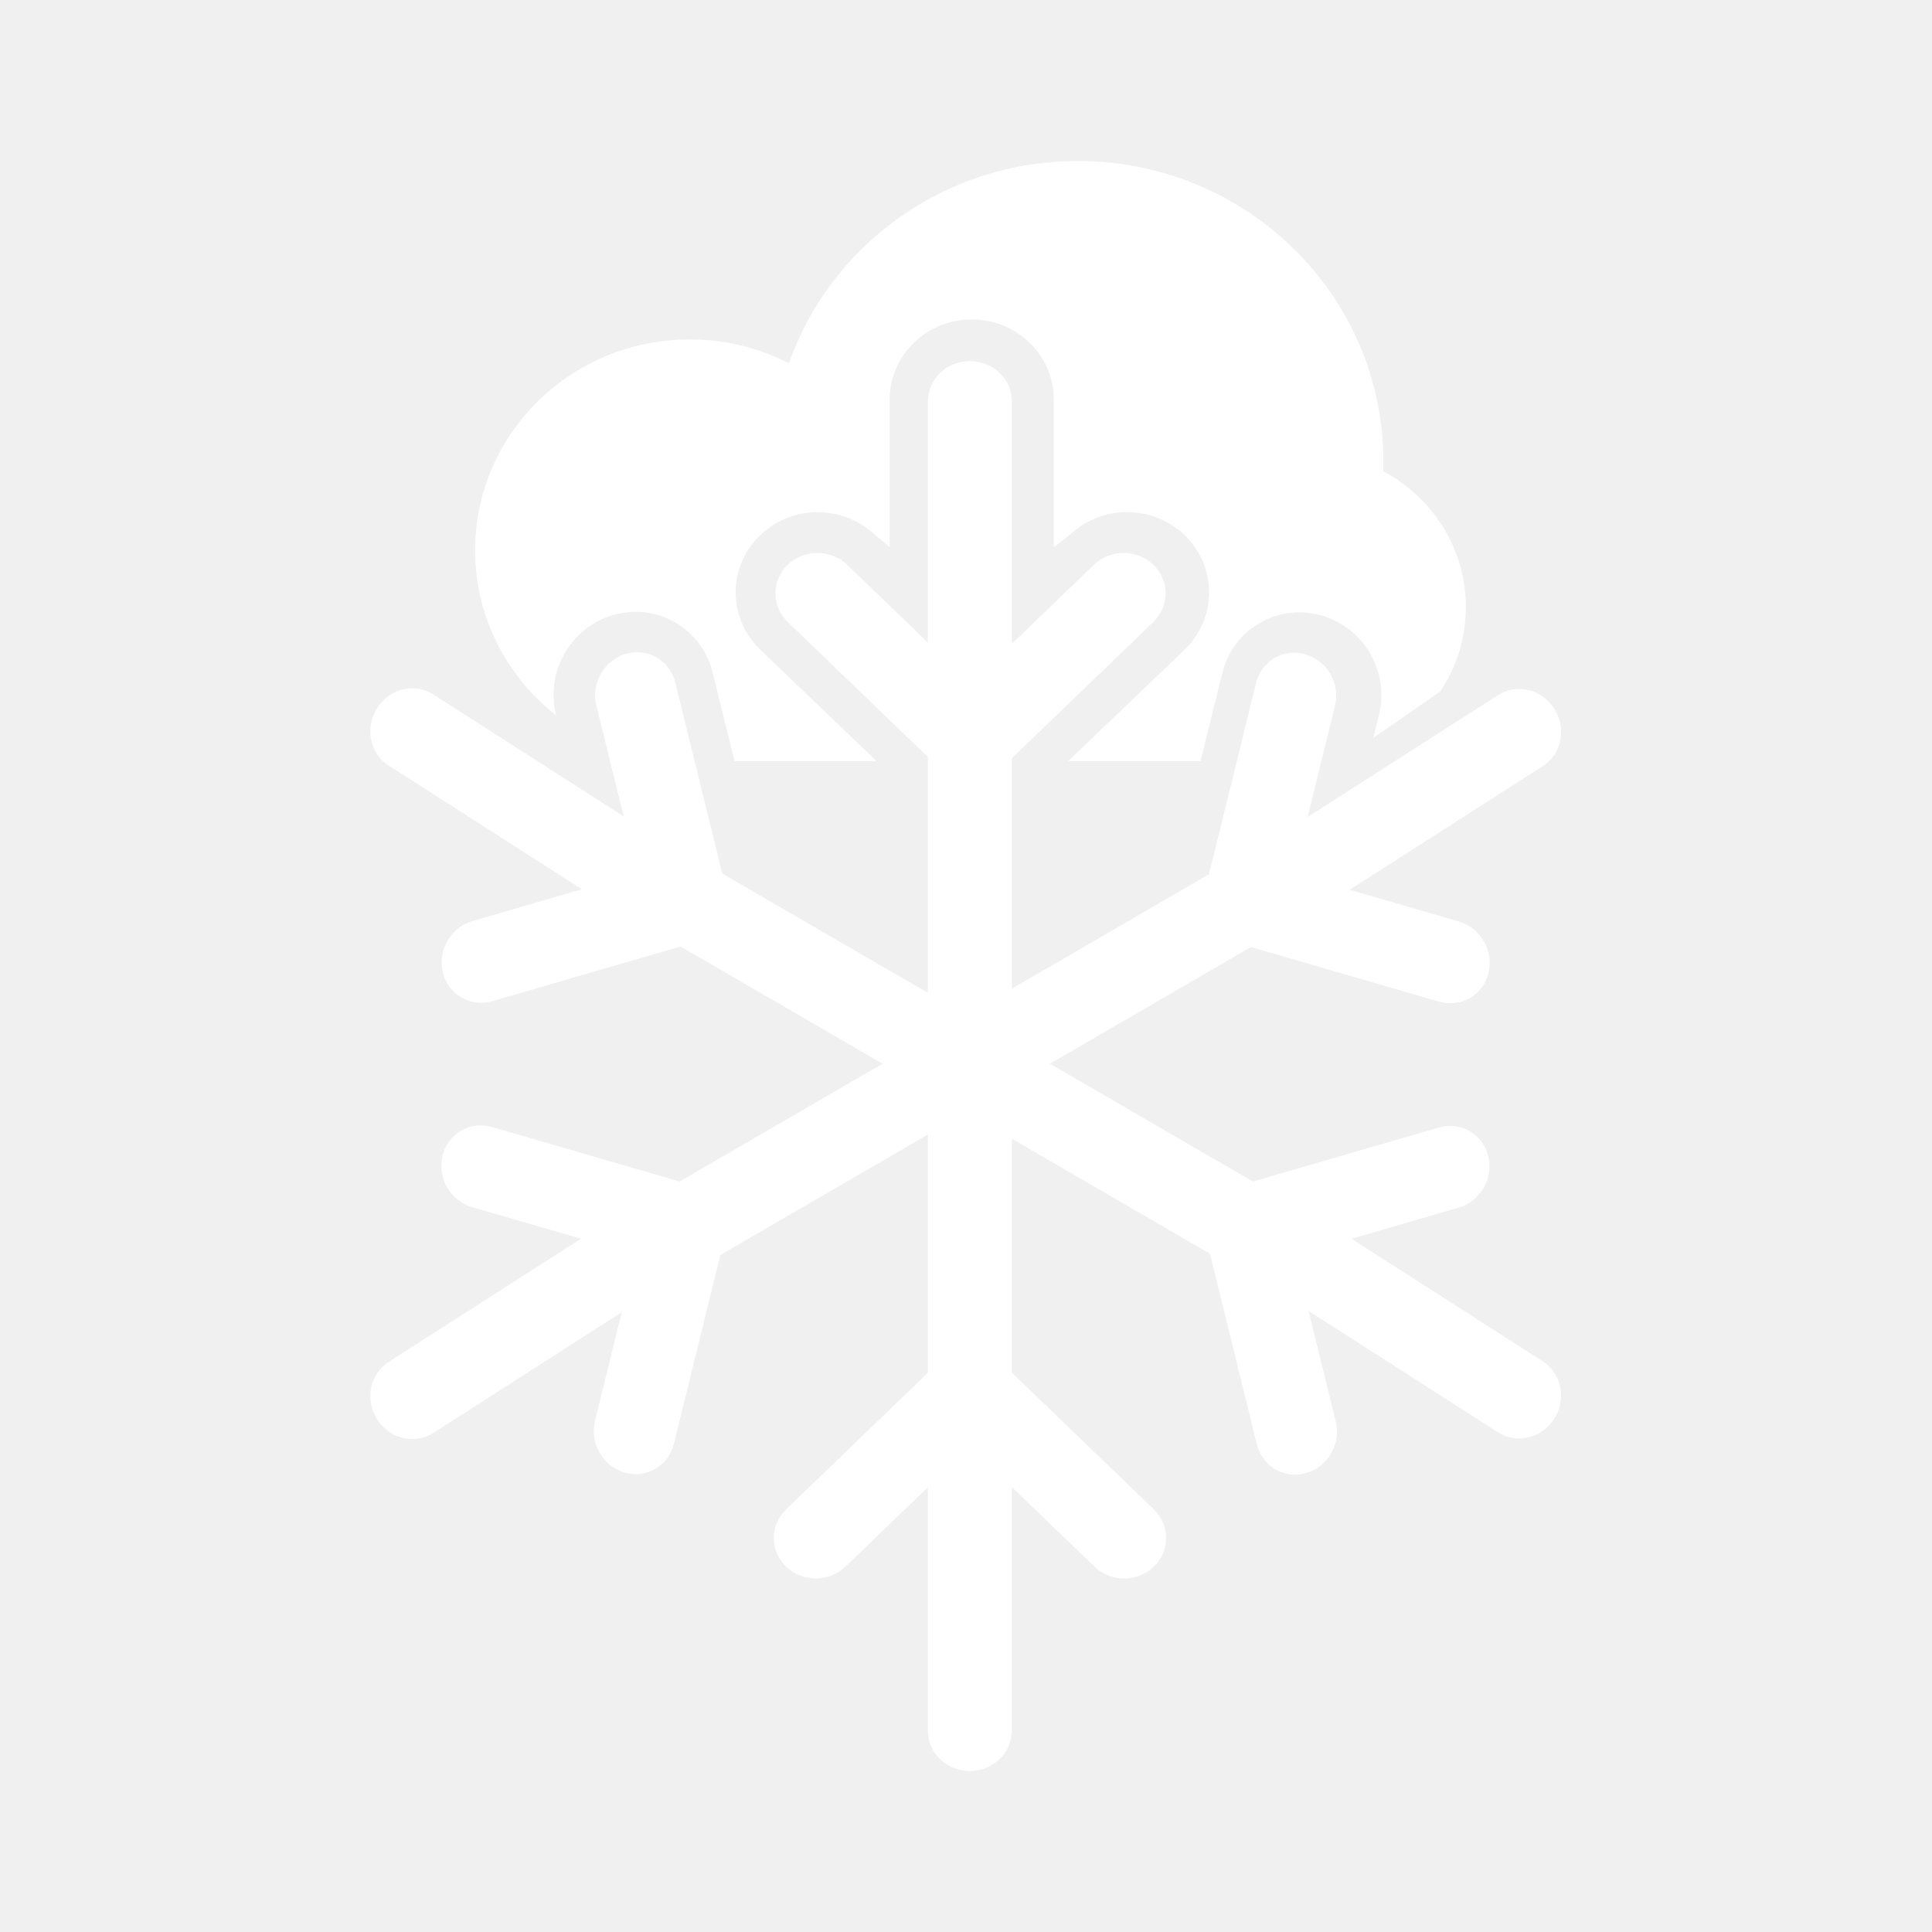
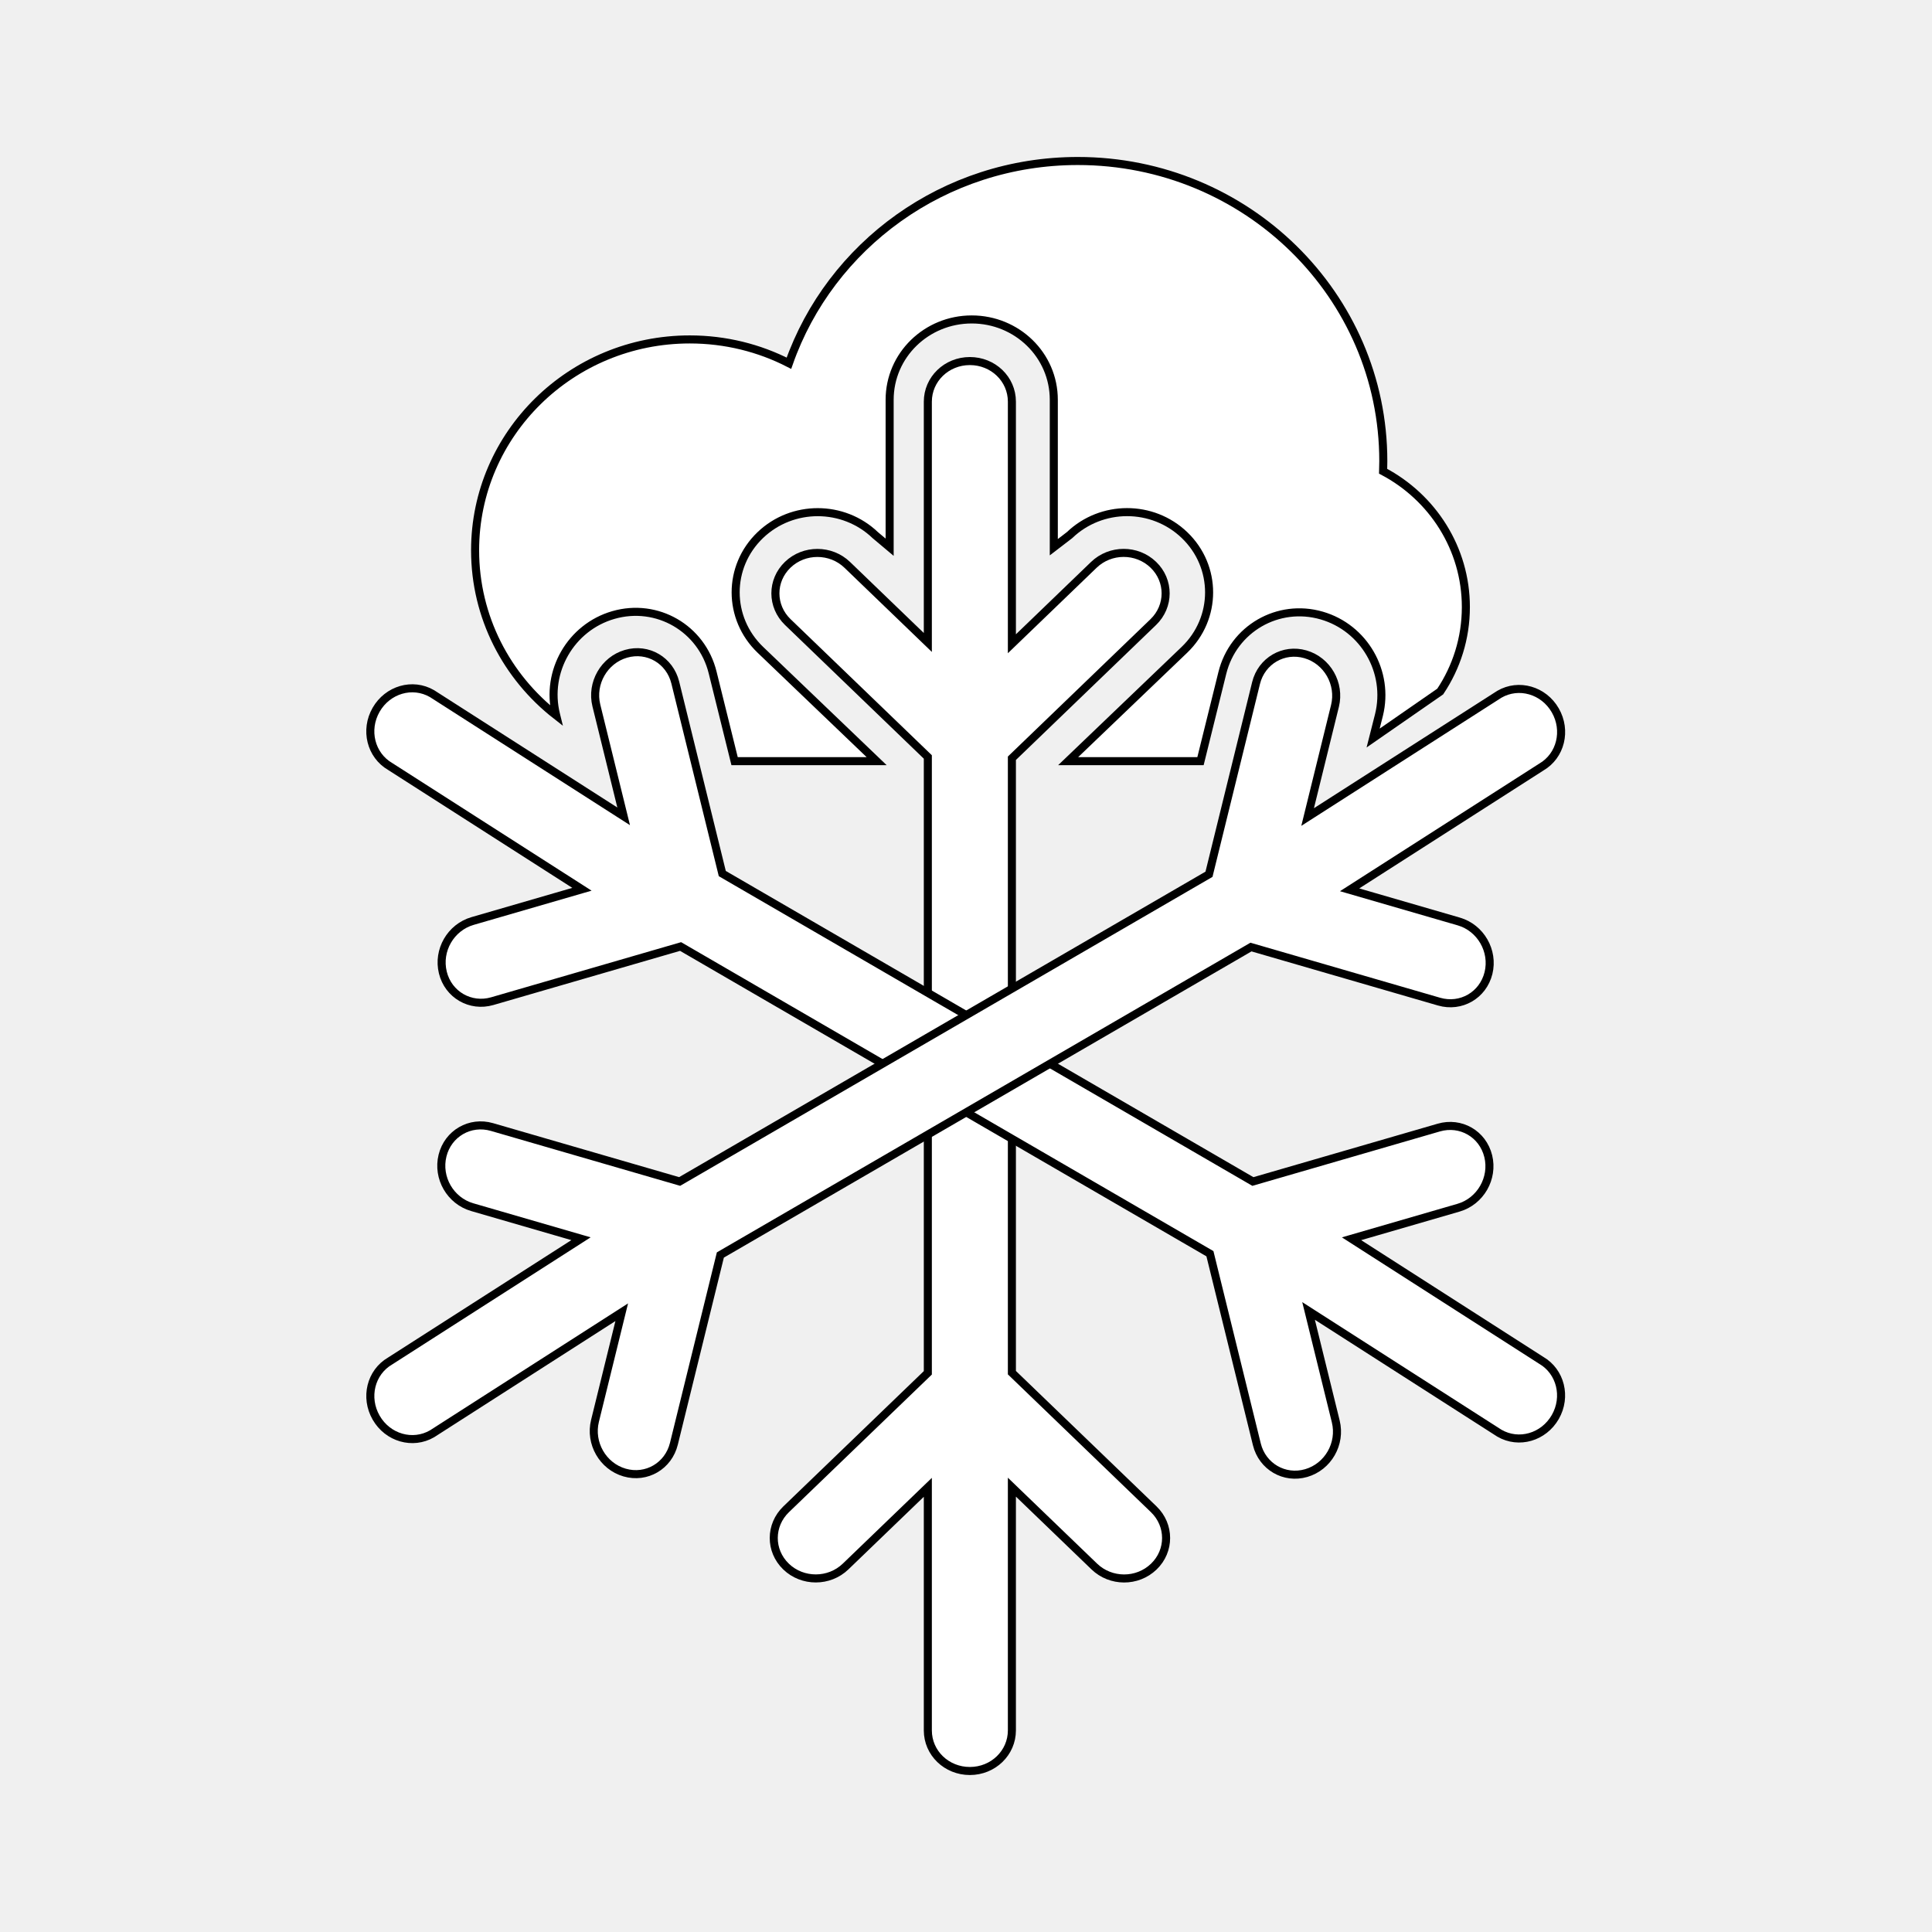
- <svg xmlns="http://www.w3.org/2000/svg" width="240" height="240" viewBox="0 0 240 240" fill="none">
+ <svg xmlns="http://www.w3.org/2000/svg" width="240" height="240" viewBox="0 0 240 240" fill="none" stroke="black" stroke-width="1">
  <path fill-rule="evenodd" clip-rule="evenodd" d="M115.259 94.032L97.864 77.279C95.819 75.31 95.8 72.135 97.853 70.158C99.892 68.194 103.201 68.197 105.248 70.168L115.259 79.81V49.896C115.259 47.11 117.576 44.852 120.48 44.852C123.363 44.852 125.701 47.08 125.701 49.896V79.971L135.879 70.168C137.924 68.199 141.22 68.18 143.273 70.158C145.312 72.121 145.309 75.308 143.263 77.279L125.701 94.193V170.518L143.32 187.487C145.367 189.459 145.37 192.645 143.331 194.609C141.278 196.586 137.981 196.568 135.937 194.598L125.701 184.74V214.956C125.701 217.742 123.383 220 120.48 220C117.596 220 115.259 217.772 115.259 214.956V184.76L105.044 194.598C102.997 196.569 99.689 196.572 97.65 194.609C95.597 192.631 95.616 189.457 97.66 187.487L115.259 170.538V94.032Z" fill="white" />
  <path fill-rule="evenodd" clip-rule="evenodd" d="M155.639 146.771L178.733 140.07C181.448 139.282 184.192 140.853 184.874 143.621C185.55 146.37 183.901 149.237 181.183 150.025L167.892 153.882L191.454 168.982C193.854 170.375 194.646 173.513 193.201 176.03C191.765 178.529 188.682 179.441 186.256 178.033L162.555 162.852L165.933 176.576C166.612 179.333 164.987 182.2 162.261 182.991C159.554 183.776 156.811 182.18 156.131 179.421L150.302 155.741L84.544 117.579L61.153 124.366C58.436 125.155 55.689 123.564 55.012 120.815C54.331 118.047 55.988 115.199 58.703 114.411L72.292 110.468L48.47 95.217C46.07 93.824 45.278 90.686 46.723 88.169C48.159 85.67 51.242 84.758 53.668 86.166L77.473 101.407L74.082 87.634C73.403 84.874 75.048 82.005 77.755 81.219C80.48 80.428 83.206 82.032 83.885 84.789L89.726 108.518L155.639 146.771Z" fill="white" />
  <path fill-rule="evenodd" clip-rule="evenodd" d="M89.486 155.899L83.713 179.353C83.034 182.11 80.309 183.714 77.583 182.923C74.876 182.138 73.232 179.269 73.911 176.509L77.234 163.01L53.672 178.11C51.272 179.503 48.172 178.624 46.727 176.107C45.291 173.608 46.047 170.468 48.473 169.06L72.174 153.879L58.661 149.958C55.946 149.17 54.289 146.322 54.971 143.554C55.647 140.805 58.394 139.214 61.111 140.003L84.427 146.768L150.185 108.605L156.032 84.849C156.712 82.089 159.456 80.493 162.162 81.279C164.888 82.07 166.513 84.936 165.835 87.693L162.437 101.494L186.259 86.243C188.659 84.85 191.759 85.73 193.204 88.247C194.64 90.746 193.884 93.886 191.458 95.294L167.653 110.535L181.215 114.47C183.932 115.259 185.581 118.125 184.905 120.874C184.223 123.643 181.479 125.213 178.764 124.426L155.4 117.646L89.486 155.899Z" fill="white" />
  <path d="M108.903 94.556L94.461 80.726C90.372 76.81 90.353 70.39 94.45 66.467C98.416 62.669 104.762 62.677 108.73 66.478L110.514 67.977V49.67C110.514 44.106 115.106 39.683 120.71 39.683C126.306 39.683 130.907 44.085 130.907 49.67V67.977L132.859 66.478C136.83 62.675 143.163 62.658 147.14 66.467C151.225 70.379 151.216 76.811 147.129 80.726L132.687 94.556H149.129L151.843 83.594C153.199 78.115 158.758 74.898 164.179 76.462C169.473 77.99 172.623 83.477 171.302 88.814L170.575 91.681L178.91 85.905C180.924 82.892 182.095 79.287 182.095 75.413C182.095 68.113 177.935 61.768 171.817 58.539C171.831 58.12 171.839 57.7 171.839 57.278C171.839 36.69 154.848 20 133.89 20C117.264 20 103.136 30.503 98.004 45.122C94.319 43.233 90.129 42.165 85.685 42.165C70.957 42.165 59.018 53.893 59.018 68.361C59.018 76.668 62.955 84.072 69.095 88.871L69.066 88.754C67.745 83.42 70.91 77.926 76.189 76.402C81.625 74.834 87.168 78.054 88.525 83.534L91.254 94.556H108.903Z" fill="white" />
</svg>
